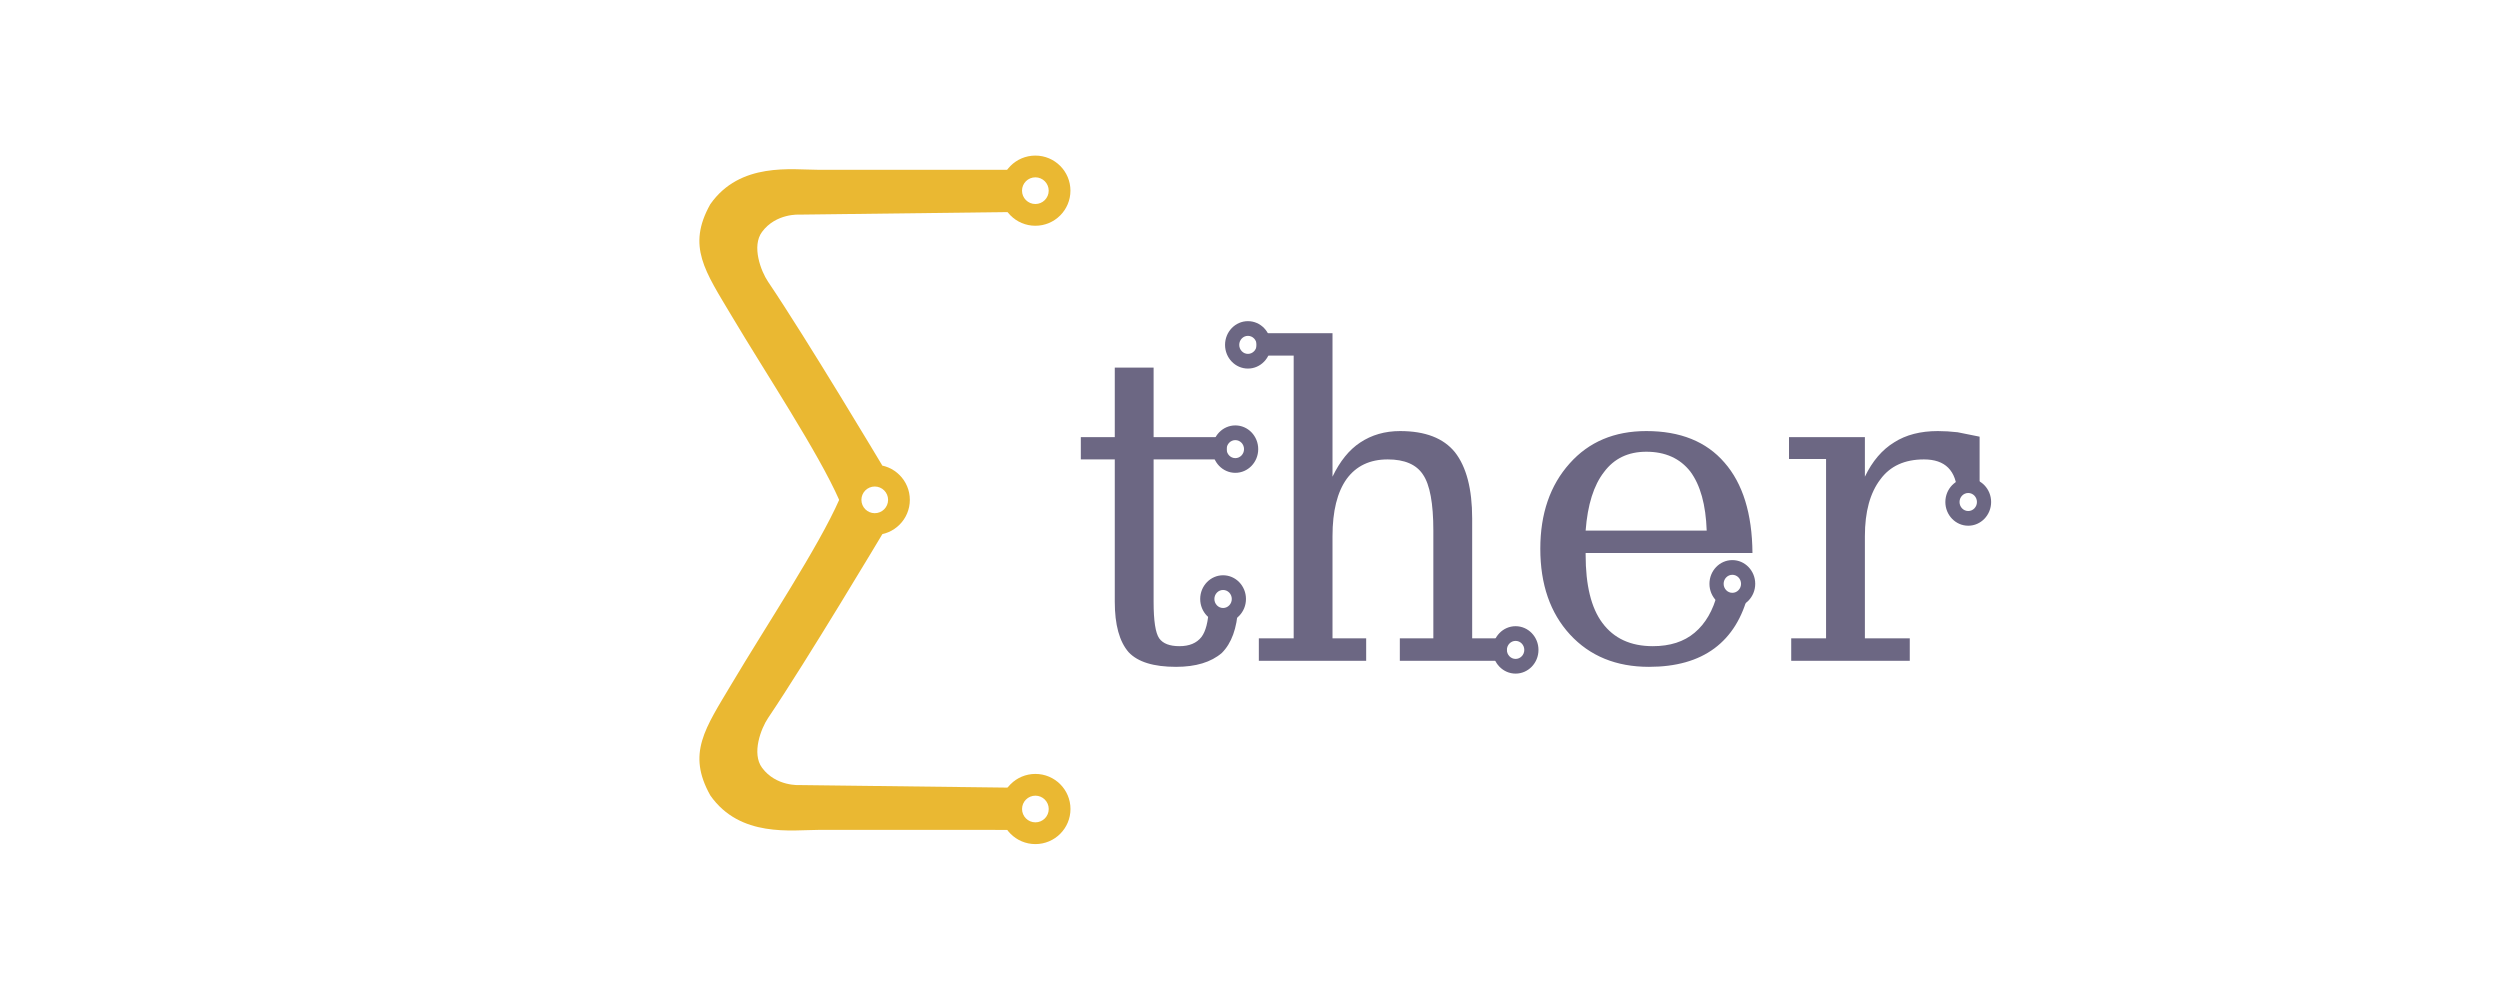
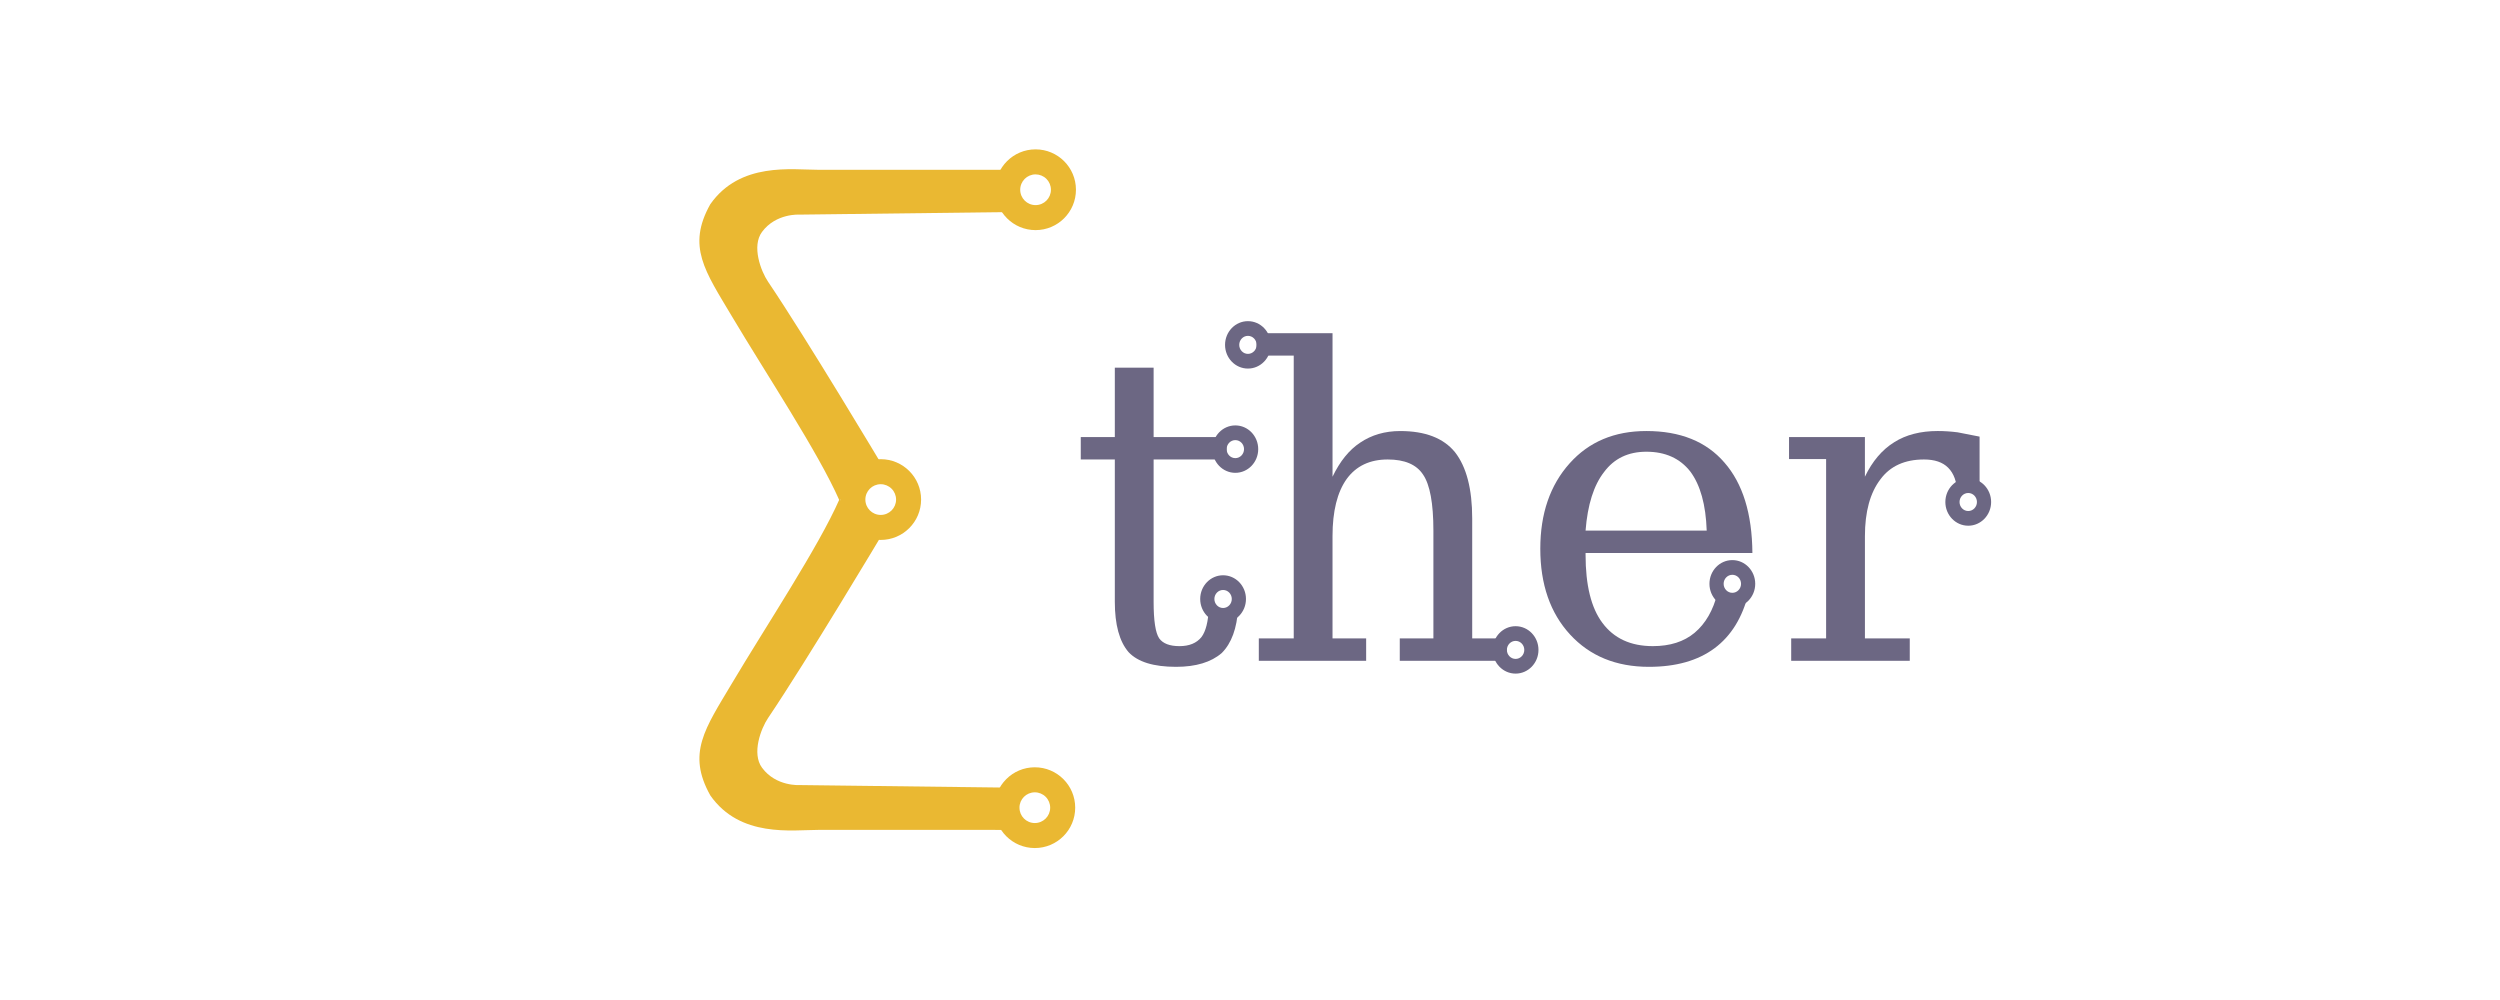
<svg xmlns="http://www.w3.org/2000/svg" width="1000" height="400" viewBox="0 0 264.583 105.833" version="1.1" id="svg5">
  <defs id="defs2" />
  <g id="layer1">
    <path style="fill:#eab832;fill-opacity:1;stroke-width:0.57" d="m 88.838,52.963 c -2.213,-5.048 -7.791,-13.451 -11.381,-19.489 -2.846,-4.788 -4.789,-7.391 -2.285,-11.858 3.15,-4.501 8.657,-3.645 11.469,-3.645 3.676,0 21.234,-0.002 21.234,-0.002 l -0.06,4.461 -23.205,0.284 c 0,0 -2.484,-0.167 -3.962,1.829 -1.117,1.509 -0.124,4.144 0.636,5.269 4.129,6.116 12.092,19.456 12.092,19.456 z" id="path1969" />
-     <text xml:space="preserve" style="font-size:45.623px;fill:#eab832;fill-opacity:1;stroke-width:0.57" x="113.058" y="69.934" id="text2216">
-       <tspan id="tspan2214" style="font-style:normal;font-variant:normal;font-weight:normal;font-stretch:normal;font-size:45.623px;font-family:'DejaVu Math TeX Gyre';-inkscape-font-specification:'DejaVu Math TeX Gyre';fill:#6c6783;fill-opacity:1;stroke-width:0.57" x="113.058" y="69.934">ther</tspan>
-     </text>
+     <g aria-label="ther" id="text2216" style="font-size:45.623px;fill:#eab832;stroke-width:0.57">
+       <path d="m 131.034,64.368 q -0.182,3.194 -1.734,4.745 -1.688,1.46 -4.836,1.46 -3.559,0 -5.019,-1.551 -1.46,-1.688 -1.46,-5.338 V 48.628 h -3.604 v -2.372 h 3.604 v -7.345 h 4.106 v 7.345 h 7.71 v 2.372 h -7.71 V 63.684 q 0,3.011 0.593,3.878 0.593,0.821 2.144,0.821 1.551,0 2.327,-0.958 0.684,-0.912 0.776,-3.057 z" style="font-family:'DejaVu Math TeX Gyre';-inkscape-font-specification:'DejaVu Math TeX Gyre';fill:#6c6783" id="path1634" />
+       <path d="m 159.457,69.934 h -11.315 V 67.562 h 3.559 V 56.156 q 0,-4.334 -1.095,-5.931 -1.049,-1.597 -3.741,-1.597 -2.829,0 -4.334,2.053 -1.506,2.099 -1.506,6.068 V 67.562 h 3.559 v 2.372 H 133.224 V 67.562 h 3.696 V 37.633 h -3.924 v -2.372 h 8.03 v 15.193 q 1.186,-2.464 2.92,-3.604 1.825,-1.232 4.243,-1.232 3.969,0 5.794,2.236 1.825,2.327 1.825,7.026 V 67.562 h 3.65 z" style="font-family:'DejaVu Math TeX Gyre';-inkscape-font-specification:'DejaVu Math TeX Gyre';fill:#6c6783" id="path1636" />
+       <path d="m 180.626,56.156 q -0.137,-4.106 -1.734,-6.25 -1.642,-2.099 -4.654,-2.099 -2.874,0 -4.471,2.144 -1.642,2.099 -1.962,6.205 z m 4.836,2.372 h -17.656 v 0.182 q 0,4.836 1.779,7.208 1.825,2.464 5.338,2.464 2.737,0 4.425,-1.414 1.734,-1.46 2.418,-4.197 h 3.285 q -0.958,3.878 -3.604,5.84 -2.646,1.962 -6.935,1.962 -5.201,0 -8.349,-3.422 -3.148,-3.422 -3.148,-9.079 0,-5.566 3.102,-9.033 3.057,-3.422 8.121,-3.422 5.384,0 8.258,3.331 2.92,3.331 2.966,9.581 z" style="font-family:'DejaVu Math TeX Gyre';-inkscape-font-specification:'DejaVu Math TeX Gyre';fill:#6c6783" id="path1638" />
+       <path d="m 209.506,52.141 h -2.372 q -0.046,-1.734 -0.958,-2.646 -0.867,-0.867 -2.555,-0.867 -3.057,0 -4.608,2.099 -1.642,2.144 -1.642,6.022 V 67.562 h 4.745 v 2.372 H 189.568 V 67.562 h 3.695 V 48.582 h -3.924 v -2.327 h 8.03 v 4.197 q 1.186,-2.464 3.102,-3.65 1.871,-1.186 4.608,-1.186 1.004,0 2.099,0.137 l 2.327,0.456 z" style="font-family:'DejaVu Math TeX Gyre';-inkscape-font-specification:'DejaVu Math TeX Gyre';fill:#6c6783" id="path1640" />
+     </g>
    <path id="path6885-5-9-1-7-9-0" style="fill:#6c6783;fill-opacity:1;stroke-width:0.176" d="m 130.739,45.023 a 2.422,2.509 0 0 0 -2.422,2.509 2.422,2.509 0 0 0 2.422,2.509 2.422,2.509 0 0 0 2.422,-2.509 2.422,2.509 0 0 0 -2.422,-2.509 z m 0,1.555 a 0.921,0.954 0 0 1 0.921,0.954 0.921,0.954 0 0 1 -0.921,0.954 0.921,0.954 0 0 1 -0.921,-0.954 0.921,0.954 0 0 1 0.921,-0.954 z" />
    <path id="path6885-5-9-1-7-9-0-6" style="fill:#6c6783;fill-opacity:1;stroke-width:0.176" d="m 132.073,33.989 a 2.422,2.509 0 0 0 -2.422,2.509 2.422,2.509 0 0 0 2.422,2.509 2.422,2.509 0 0 0 2.422,-2.509 2.422,2.509 0 0 0 -2.422,-2.509 z m 0,1.555 a 0.921,0.954 0 0 1 0.921,0.954 0.921,0.954 0 0 1 -0.921,0.954 0.921,0.954 0 0 1 -0.921,-0.954 0.921,0.954 0 0 1 0.921,-0.954 z" />
    <path id="path6885-5-9-1-7-9-0-6-2" style="fill:#6c6783;fill-opacity:1;stroke-width:0.176" d="m 160.4,66.272 a 2.422,2.509 0 0 0 -2.422,2.509 2.422,2.509 0 0 0 2.422,2.509 2.422,2.509 0 0 0 2.422,-2.509 2.422,2.509 0 0 0 -2.422,-2.509 z m 0,1.555 a 0.921,0.954 0 0 1 0.921,0.954 0.921,0.954 0 0 1 -0.921,0.954 0.921,0.954 0 0 1 -0.921,-0.954 0.921,0.954 0 0 1 0.921,-0.954 z" />
-     <path id="path6885" style="opacity:1;fill:#eab832;fill-opacity:1;stroke-width:0.265" d="m 109.575,16.466 a 3.713,3.713 0 0 0 -3.713,3.713 3.713,3.713 0 0 0 3.713,3.713 3.713,3.713 0 0 0 3.713,-3.713 3.713,3.713 0 0 0 -3.713,-3.713 z m 0,2.301 a 1.412,1.412 0 0 1 1.412,1.412 1.412,1.412 0 0 1 -1.412,1.412 1.412,1.412 0 0 1 -1.412,-1.412 1.412,1.412 0 0 1 1.412,-1.412 z" />
+     <path id="path6885" style="opacity:1;fill:#eab832;fill-opacity:1;stroke-width:0.305" d="m 109.597,15.807 a 4.274,4.274 0 0 0 -4.273,4.274 4.274,4.274 0 0 0 4.273,4.273 4.274,4.274 0 0 0 4.274,-4.273 4.274,4.274 0 0 0 -4.274,-4.274 z m 0,2.649 a 1.625,1.625 0 0 1 1.626,1.626 1.625,1.625 0 0 1 -1.626,1.625 1.625,1.625 0 0 1 -1.625,-1.625 1.625,1.625 0 0 1 1.625,-1.626 z" />
+     <path id="path6885-3" style="fill:#eab832;fill-opacity:1;stroke-width:0.305" d="m 109.518,81.205 a 4.274,4.274 0 0 0 -4.273,4.274 4.274,4.274 0 0 0 4.273,4.273 4.274,4.274 0 0 0 4.274,-4.273 4.274,4.274 0 0 0 -4.274,-4.274 z m 0,2.649 a 1.625,1.625 0 0 1 1.626,1.626 1.625,1.625 0 0 1 -1.626,1.625 1.625,1.625 0 0 1 -1.625,-1.625 1.625,1.625 0 0 1 1.625,-1.626 z" />
+     <path id="path6885-3-6" style="opacity:1;fill:#eab832;fill-opacity:1;stroke-width:0.305" d="m 93.209,48.596 a 4.274,4.274 0 0 0 -4.273,4.274 4.274,4.274 0 0 0 4.273,4.273 4.274,4.274 0 0 0 4.274,-4.273 4.274,4.274 0 0 0 -4.274,-4.274 z m 0,2.649 a 1.625,1.625 0 0 1 1.626,1.626 1.625,1.625 0 0 1 -1.626,1.625 1.625,1.625 0 0 1 -1.625,-1.625 1.625,1.625 0 0 1 1.625,-1.626 z" />
    <path style="fill:#eab832;fill-opacity:1;stroke-width:0.57" d="m 88.842,52.837 c -2.213,5.048 -7.791,13.451 -11.381,19.489 -2.846,4.788 -4.789,7.391 -2.285,11.858 3.15,4.501 8.657,3.645 11.469,3.645 3.676,0 21.234,0.002 21.234,0.002 l -0.06,-4.461 -23.205,-0.284 c 0,0 -2.484,0.167 -3.962,-1.829 -1.117,-1.509 -0.124,-4.144 0.636,-5.269 4.129,-6.116 12.092,-19.456 12.092,-19.456 z" id="path1969-6" />
-     <path id="path6885-2" style="fill:#eab832;fill-opacity:1;stroke-width:0.265" d="m 109.579,89.333 a 3.713,3.713 0 0 1 -3.713,-3.713 3.713,3.713 0 0 1 3.713,-3.713 3.713,3.713 0 0 1 3.713,3.713 3.713,3.713 0 0 1 -3.713,3.713 z m 0,-2.301 a 1.412,1.412 0 0 0 1.412,-1.412 1.412,1.412 0 0 0 -1.412,-1.412 1.412,1.412 0 0 0 -1.412,1.412 1.412,1.412 0 0 0 1.412,1.412 z" />
-     <path id="path6885-5" style="opacity:1;fill:#eab832;fill-opacity:1;stroke-width:0.265" d="m 92.578,49.188 a 3.713,3.713 0 0 0 -3.713,3.713 3.713,3.713 0 0 0 3.713,3.713 3.713,3.713 0 0 0 3.713,-3.713 3.713,3.713 0 0 0 -3.713,-3.713 z m 0,2.301 a 1.412,1.412 0 0 1 1.412,1.412 1.412,1.412 0 0 1 -1.412,1.412 1.412,1.412 0 0 1 -1.412,-1.412 1.412,1.412 0 0 1 1.412,-1.412 z" />
    <path id="path6885-5-9-1-7-9" style="fill:#6c6783;fill-opacity:1;stroke-width:0.176" d="m 183.339,59.277 a 2.422,2.509 0 0 0 -2.422,2.509 2.422,2.509 0 0 0 2.422,2.509 2.422,2.509 0 0 0 2.422,-2.509 2.422,2.509 0 0 0 -2.422,-2.509 z m 0,1.555 a 0.921,0.954 0 0 1 0.921,0.954 0.921,0.954 0 0 1 -0.921,0.954 0.921,0.954 0 0 1 -0.921,-0.954 0.921,0.954 0 0 1 0.921,-0.954 z" />
    <path id="path6885-5-9-1-7-9-3" style="fill:#6c6783;fill-opacity:1;stroke-width:0.176" d="m 208.305,50.62 a 2.422,2.509 0 0 0 -2.422,2.509 2.422,2.509 0 0 0 2.422,2.509 2.422,2.509 0 0 0 2.422,-2.509 2.422,2.509 0 0 0 -2.422,-2.509 z m 0,1.555 a 0.921,0.954 0 0 1 0.921,0.954 0.921,0.954 0 0 1 -0.921,0.954 0.921,0.954 0 0 1 -0.921,-0.954 0.921,0.954 0 0 1 0.921,-0.954 z" />
    <path id="path6885-5-9-1-7-9-6" style="fill:#6c6783;fill-opacity:1;stroke-width:0.176" d="m 129.443,60.883 a 2.422,2.509 0 0 0 -2.422,2.509 2.422,2.509 0 0 0 2.422,2.509 2.422,2.509 0 0 0 2.422,-2.509 2.422,2.509 0 0 0 -2.422,-2.509 z m 0,1.555 a 0.921,0.954 0 0 1 0.921,0.954 0.921,0.954 0 0 1 -0.921,0.954 0.921,0.954 0 0 1 -0.921,-0.954 0.921,0.954 0 0 1 0.921,-0.954 z" />
  </g>
</svg>
